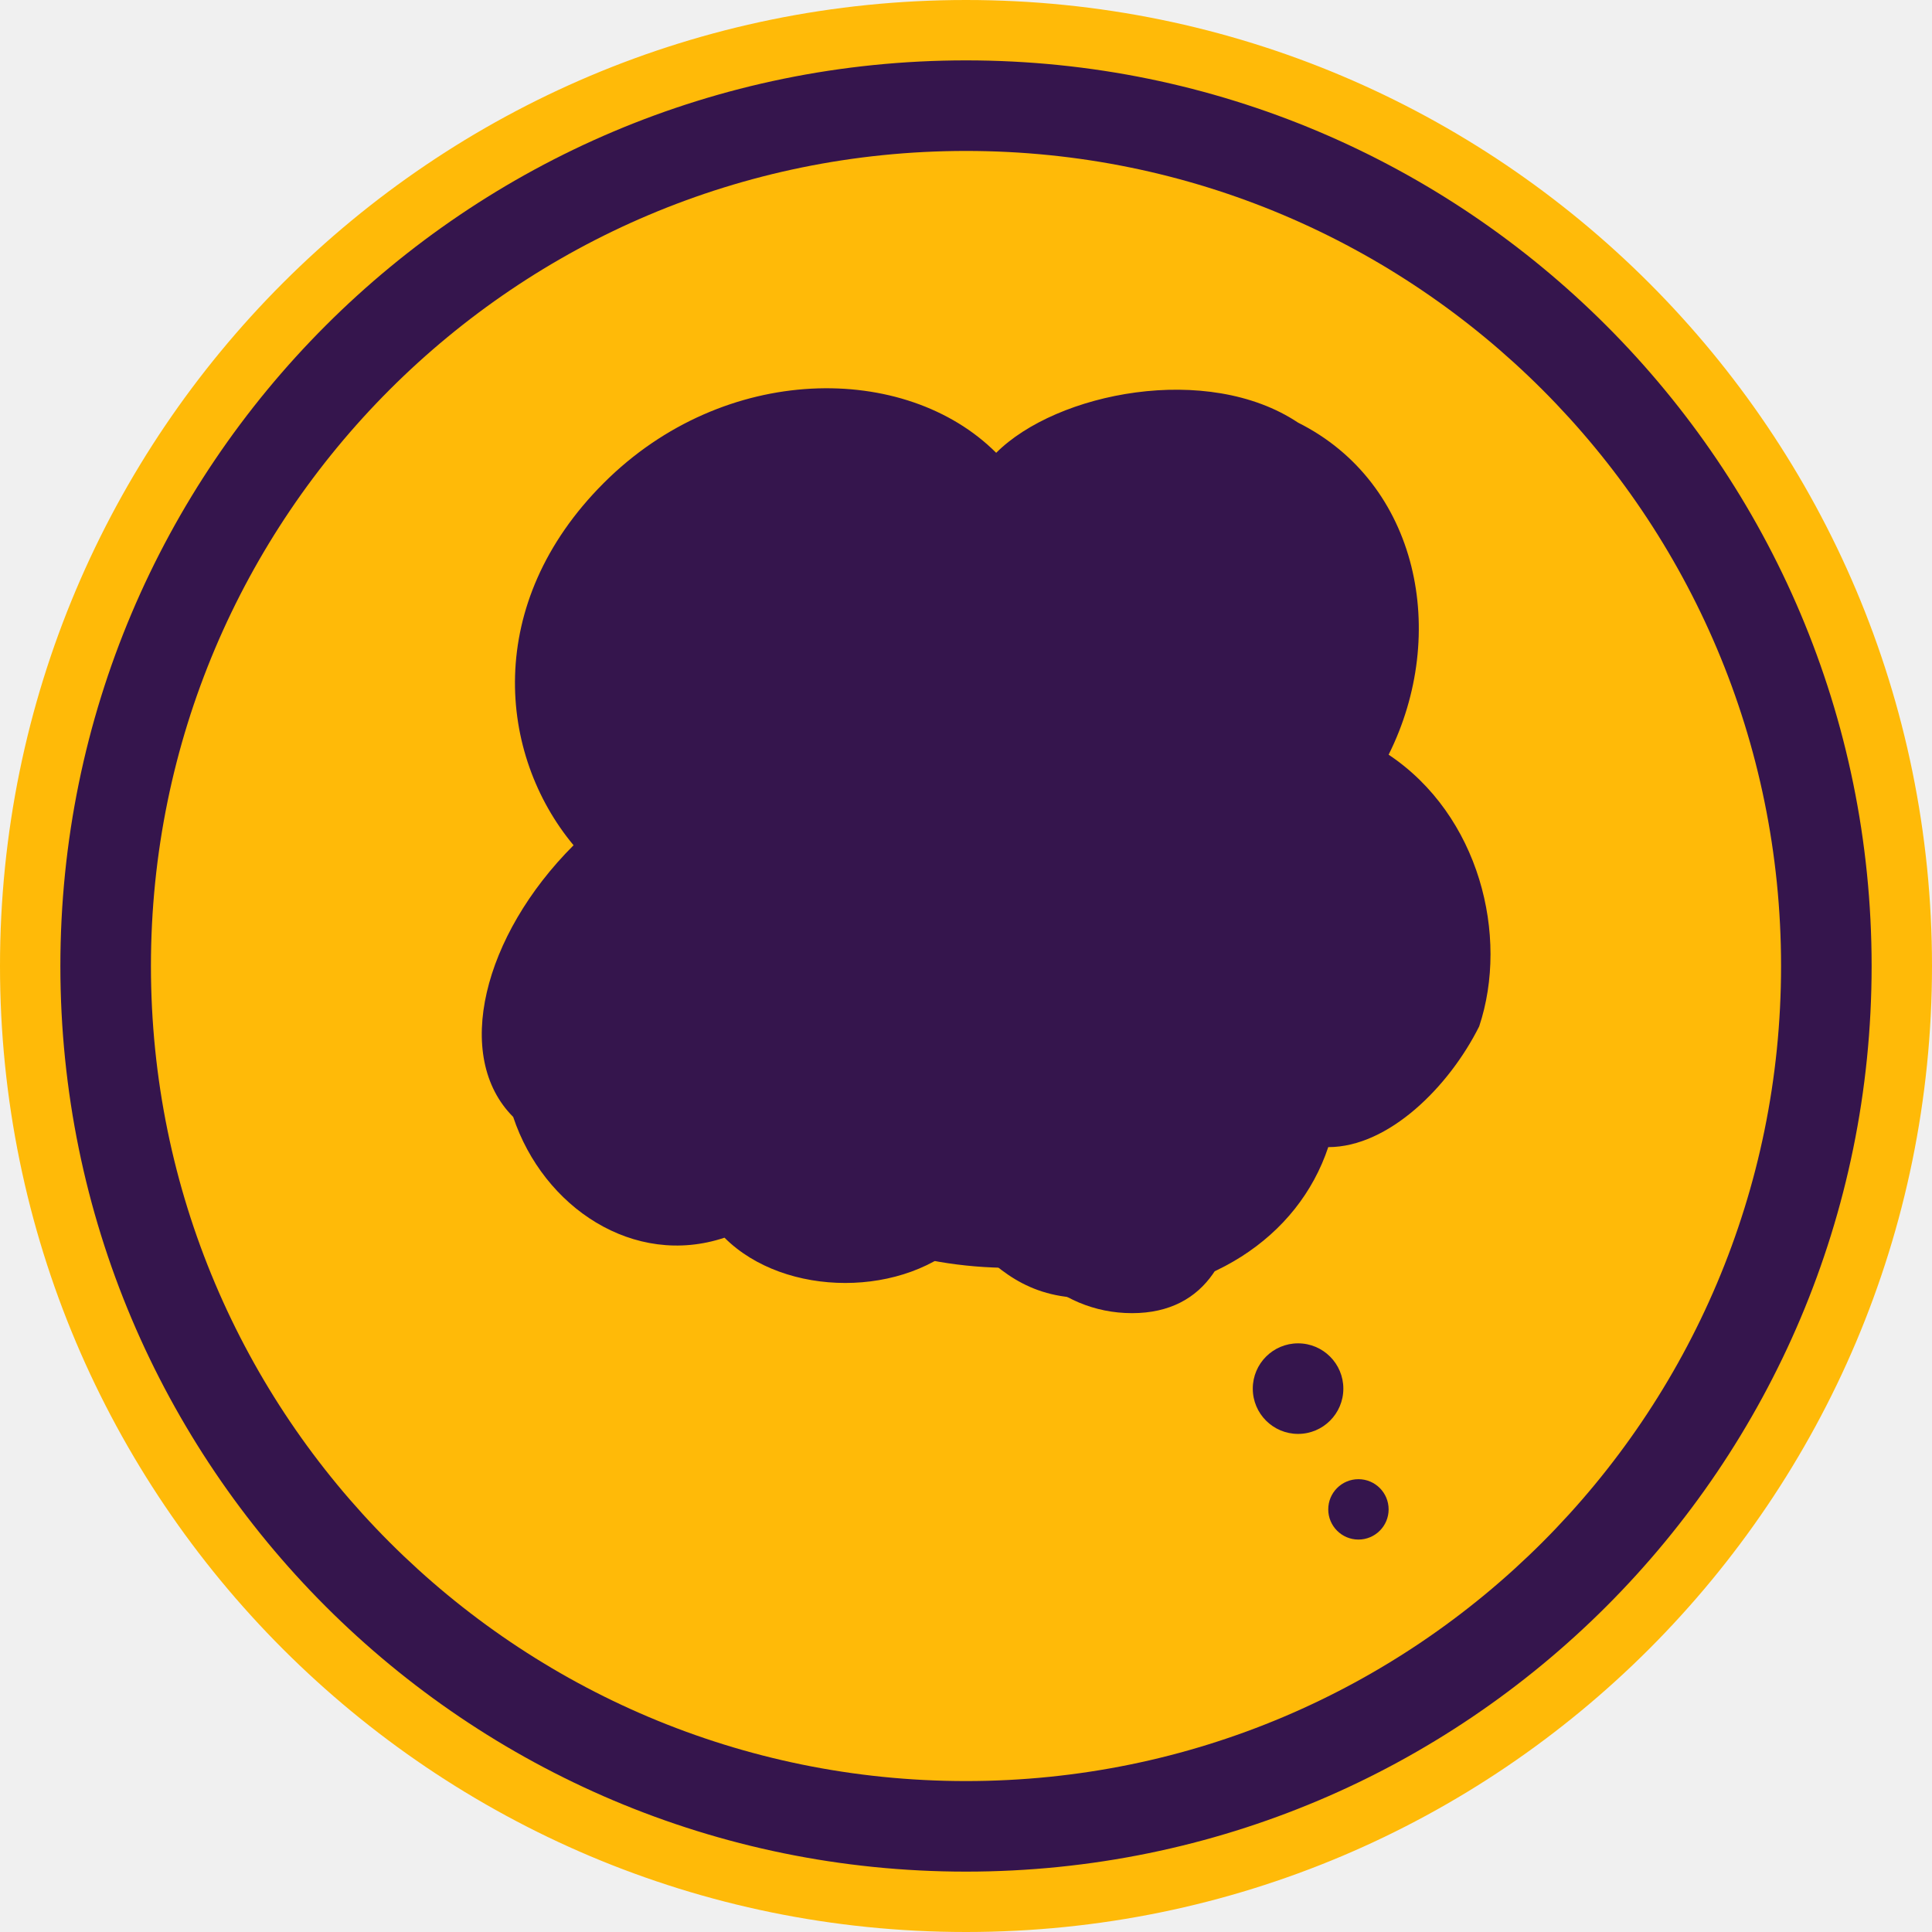
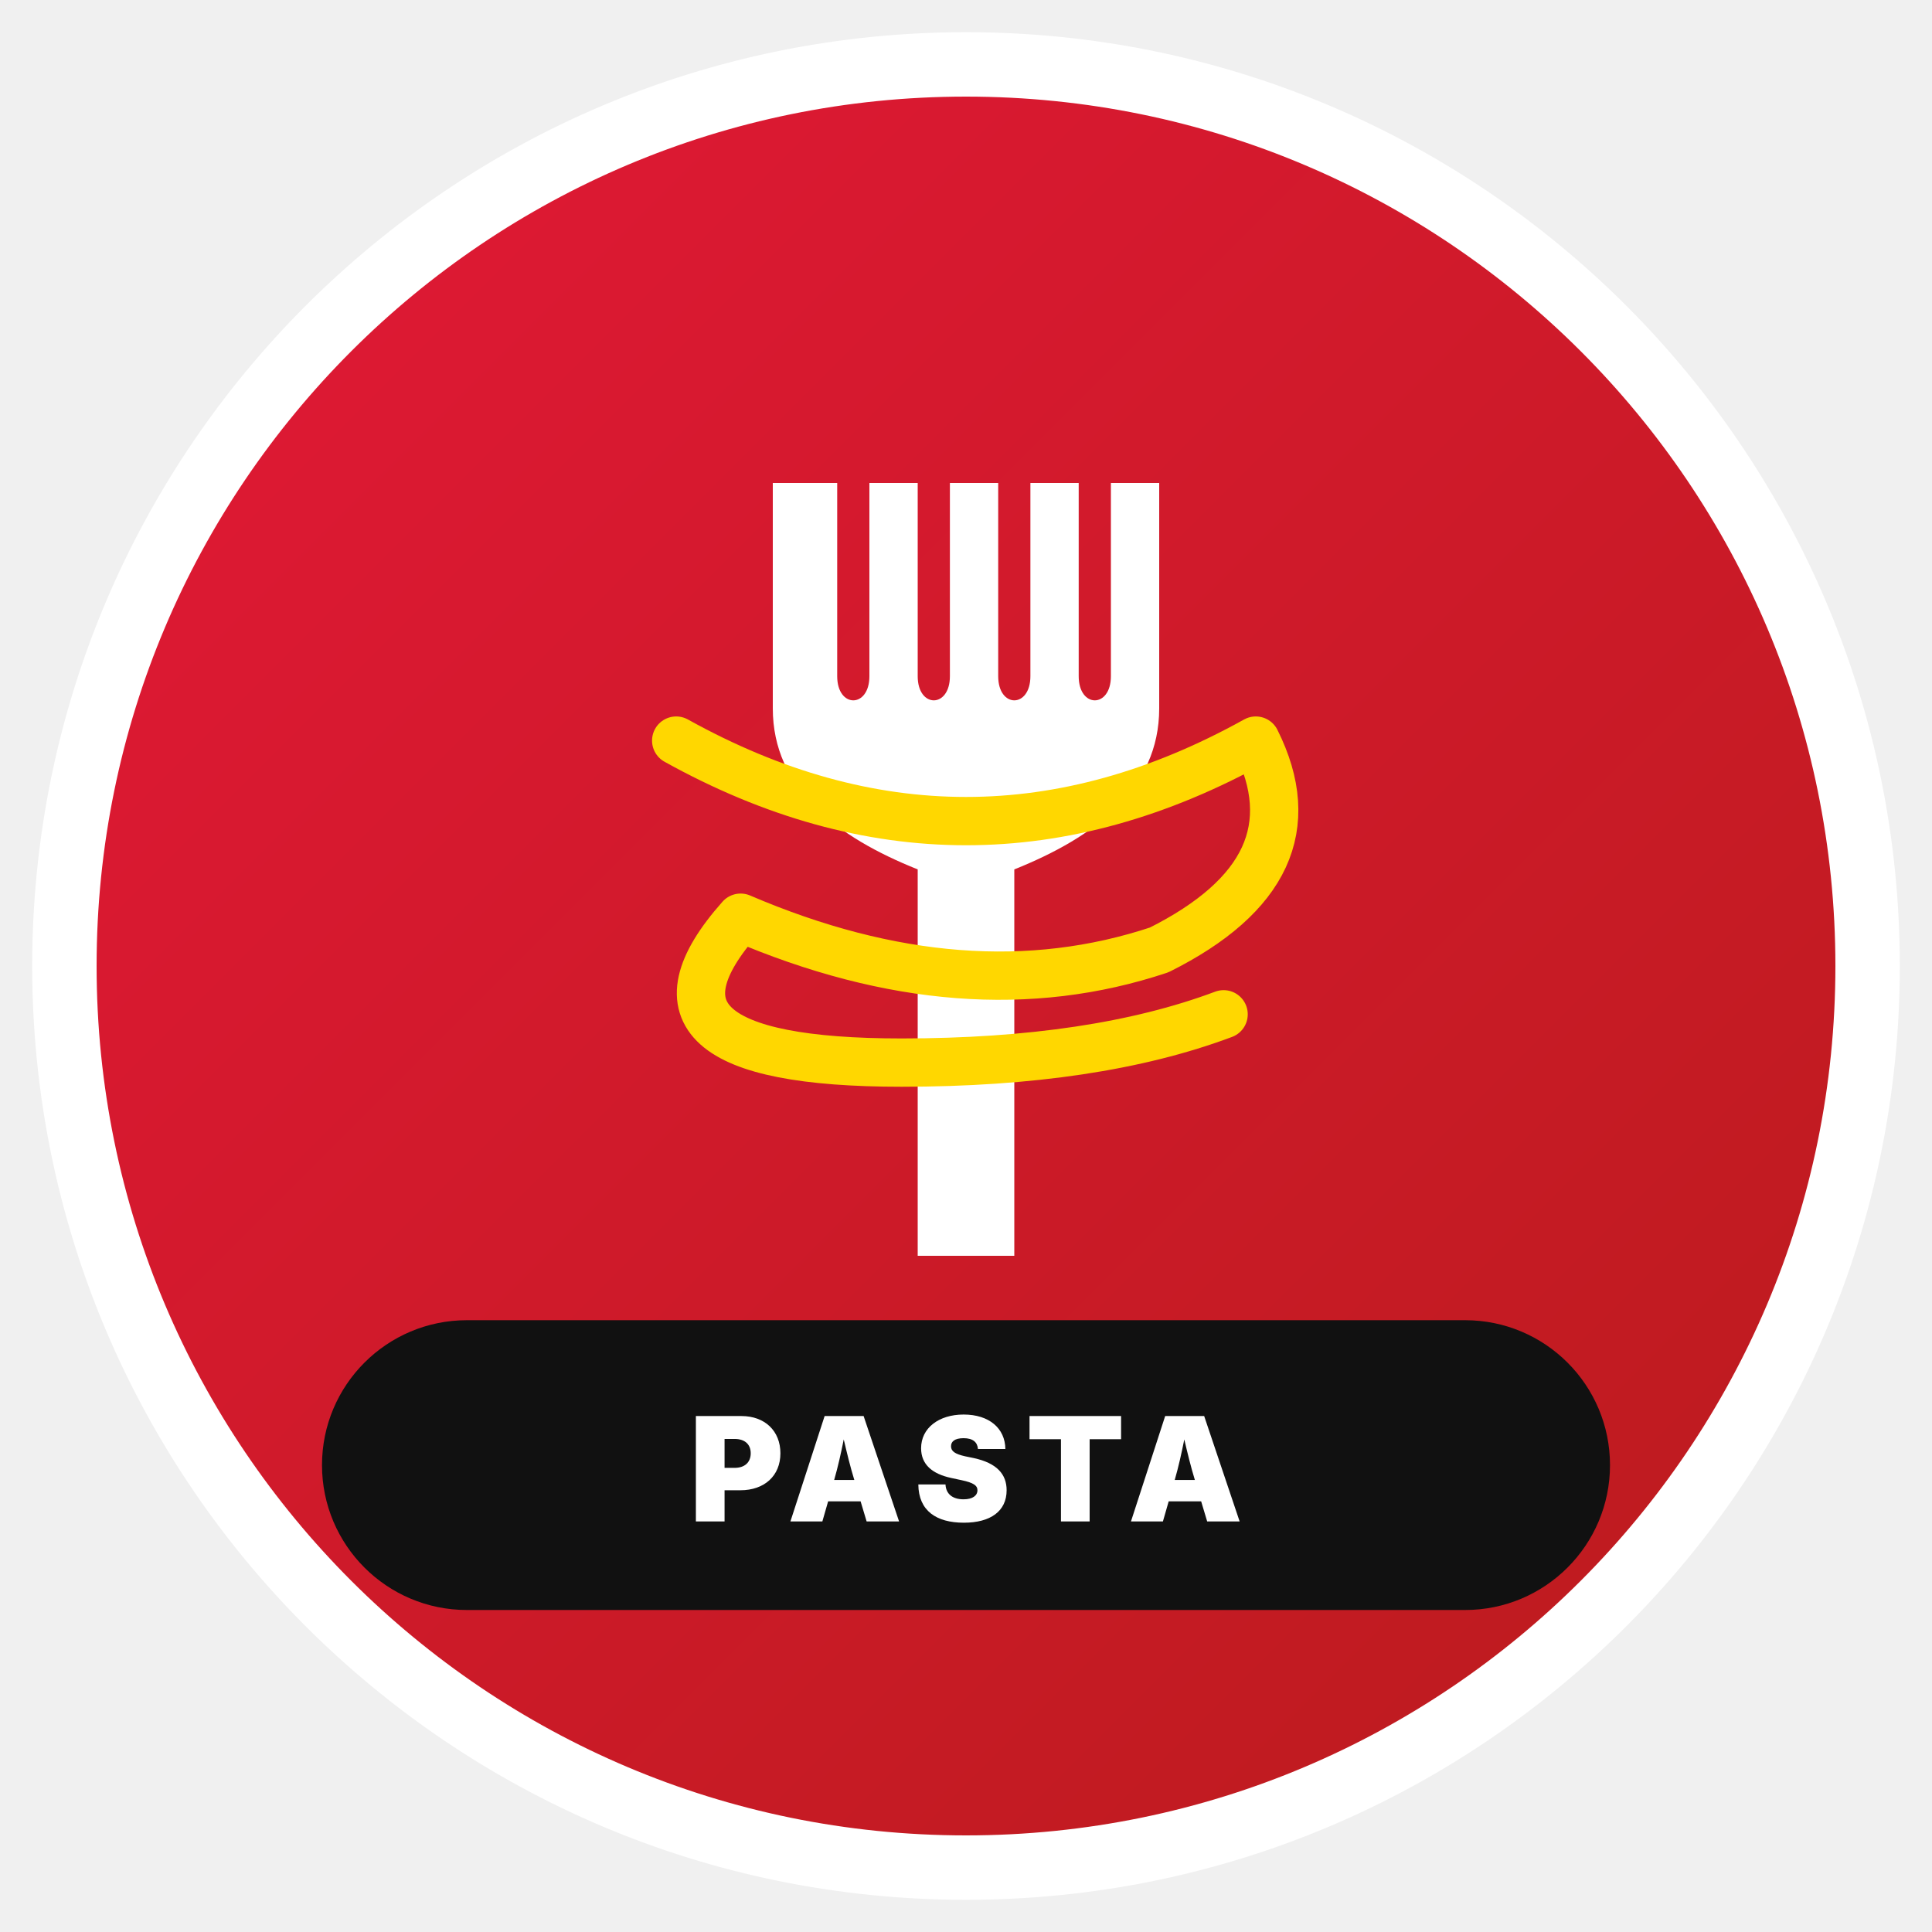
- <svg xmlns="http://www.w3.org/2000/svg" viewBox="0 0 64 64" fill="none">
-   <circle cx="32" cy="32" r="31" fill="#35154D" stroke="#FFBA08" stroke-width="2" />
-   <circle cx="32" cy="32" r="27" fill="#FFBA08" />
-   <path d="M19 28c-2.5-3-3-8 1-12 4-4 10-4 13-1 2-2 7-3 10-1 4 2 5 7 3 11 3 2 4 6 3 9-1 2-3 4-5 4-1 3-4 5-8 5-2 0-3-1-4-2-2 2-6 2-8 0-3 1-6-1-7-4-2-2-1-6 2-9Z" fill="#35154D" />
-   <circle cx="28" cy="31" r="2.5" fill="#35154D" />
-   <circle cx="38" cy="31" r="2.5" fill="#35154D" />
-   <path d="M33 34c1 1.5 2 1.5 2.5 0" stroke="#35154D" stroke-width="1.8" stroke-linecap="round" />
-   <path d="M26 38c3 4 12 4 15 0" stroke="#35154D" stroke-width="2" stroke-linecap="round" />
-   <path d="M33 39c0 2.5 2 4.5 4.5 4.5 2.5 0 3.5-2 3.5-4.5Z" fill="#35154D" />
-   <circle cx="43" cy="46" r="1.5" fill="#35154D" />
-   <circle cx="45" cy="50" r="1" fill="#35154D" />
+ <svg xmlns="http://www.w3.org/2000/svg" viewBox="0 0 120 120" width="120" height="120">
+   <defs>
+     <linearGradient id="favRed" x1="0%" y1="0%" x2="100%" y2="100%">
+       <stop offset="0%" stop-color="#E31837" />
+       <stop offset="100%" stop-color="#B91C1C" />
+     </linearGradient>
+   </defs>
+   <circle cx="60" cy="60" r="56" fill="url(#favRed)" stroke="#FFFFFF" stroke-width="4" />
+   <g transform="translate(60, 52)">
+     <path d="M -12 -22 L -12 -8 C -12 -3 -8 0 -3 2 L -3 26 L 3 26 L 3 2 C 8 0 12 -3 12 -8 L 12 -22 L 9 -22 L 9 -10 C 9 -8 7 -8 7 -10 L 7 -22 L 4 -22 L 4 -10 C 4 -8 2 -8 2 -10 L 2 -22 L -1 -22 L -1 -10 C -1 -8 -3 -8 -3 -10 L -3 -22 L -6 -22 L -6 -10 C -6 -8 -8 -8 -8 -10 L -8 -22 Z" fill="#FFFFFF" />
+     <path d="M -18 -6 Q 0 4 18 -6 Q 22 2 12 7 Q 0 11 -14 5 Q -22 14 -4 14 Q 8 14 16 11" fill="none" stroke="#FFD700" stroke-width="3" stroke-linecap="round" stroke-linejoin="round" />
+   </g>
+   <rect x="20" y="82" width="80" height="18" rx="9" fill="#111111" />
+   <text x="60" y="94.5" font-family="'Inter', sans-serif" font-weight="900" font-size="9" fill="#FFFFFF" text-anchor="middle" letter-spacing="1">PASTA</text>
</svg>
